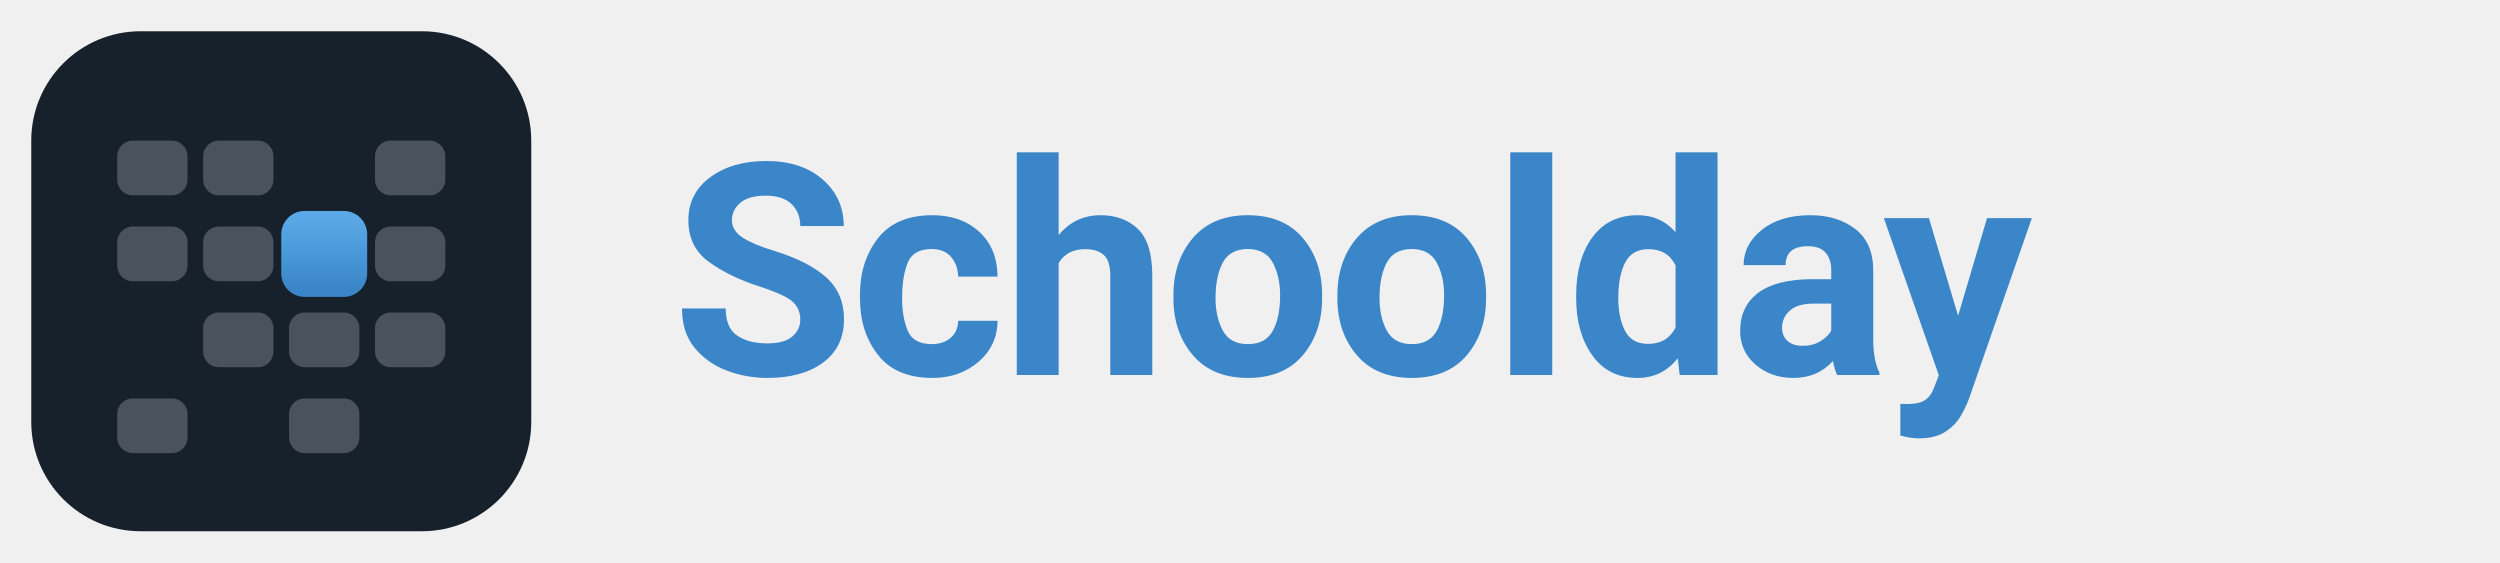
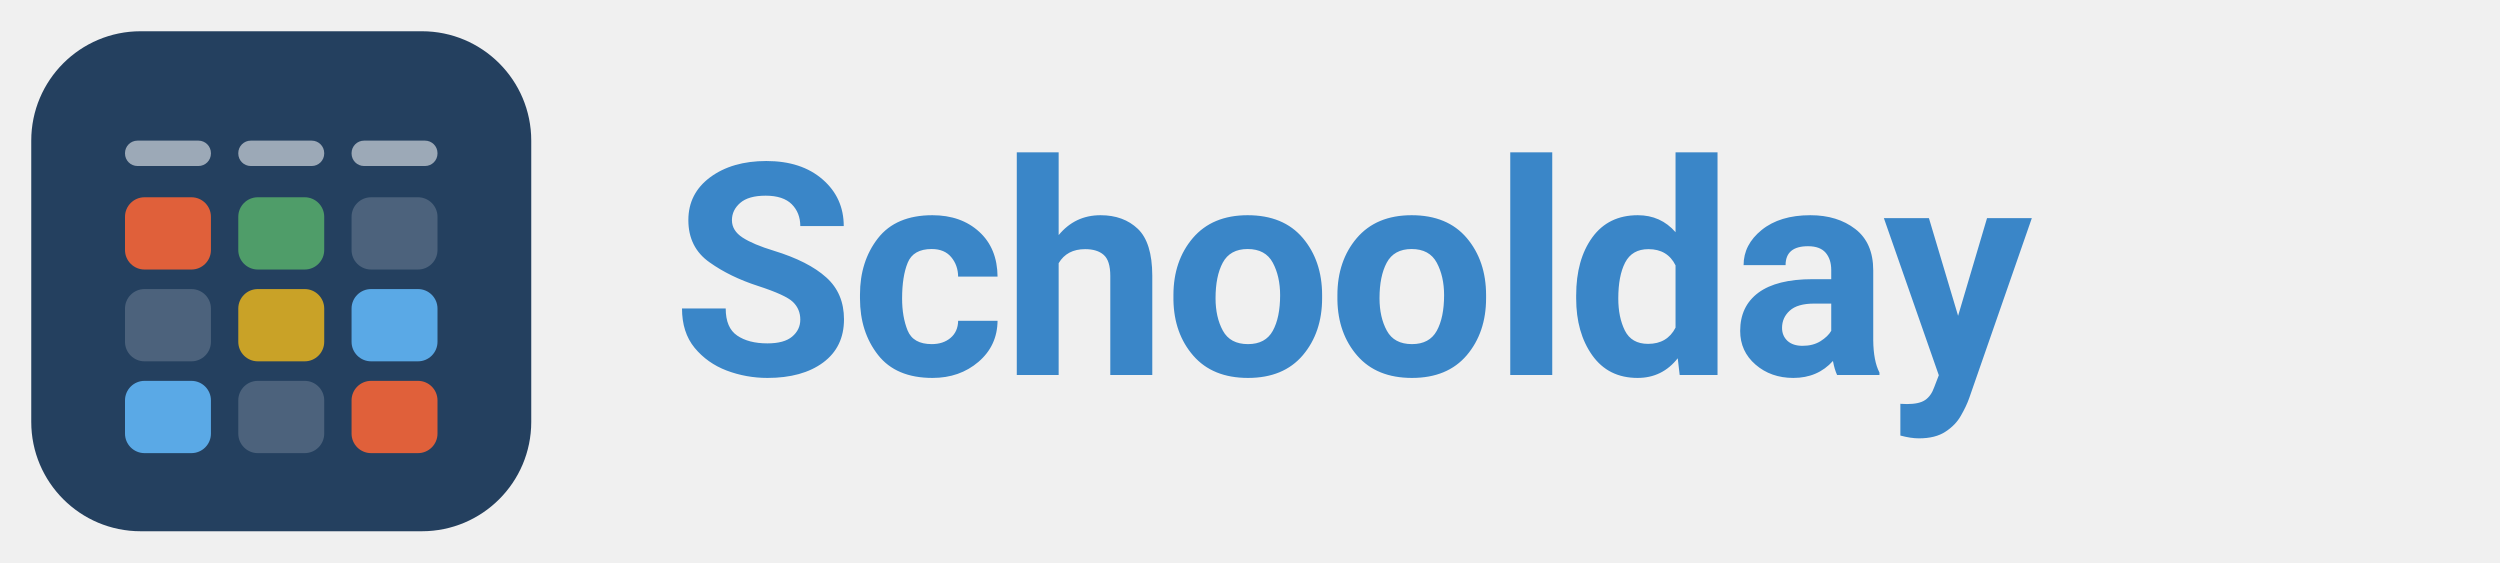
<svg xmlns="http://www.w3.org/2000/svg" viewBox="0 0 320 72" width="640" height="144" role="img" aria-label="Schoolday">
-   <defs>
-     <linearGradient id="now" x1="38" y1="24" x2="38" y2="33" gradientUnits="userSpaceOnUse">
-       <stop offset="0" stop-color="#5aa9e6" />
-       <stop offset="1" stop-color="#3a86c8" />
-     </linearGradient>
-   </defs>
  <g transform="translate(4 4)">
-     <rect width="64" height="64" rx="14" fill="#16212b" />
-     <g fill="#f0f4f8" fill-opacity=".24">
-       <rect x="11" y="14" width="9" height="7" rx="2" />
-       <rect x="22" y="14" width="9" height="7" rx="2" />
-       <rect x="44" y="14" width="9" height="7" rx="2" />
-       <rect x="11" y="25" width="9" height="7" rx="2" />
-       <rect x="22" y="25" width="9" height="7" rx="2" />
-       <rect x="44" y="25" width="9" height="7" rx="2" />
-       <rect x="22" y="36" width="9" height="7" rx="2" />
-       <rect x="33" y="36" width="9" height="7" rx="2" />
-       <rect x="44" y="36" width="9" height="7" rx="2" />
-       <rect x="11" y="47" width="9" height="7" rx="2" />
-       <rect x="33" y="47" width="9" height="7" rx="2" />
+     <rect width="64" height="64" rx="14" fill="#24405f" />
+     <g fill="#ffffff" fill-opacity=".55">
+       <rect x="12" y="14" width="11" height="3.25" rx="1.6" />
+       <rect x="26.5" y="14" width="11" height="3.25" rx="1.6" />
+       <rect x="41" y="14" width="11" height="3.25" rx="1.6" />
    </g>
-     <rect x="32" y="23" width="11" height="11" rx="3" fill="url(#now)" />
+     <g>
+       <rect x="12" y="21.25" width="11" height="9.25" rx="2.5" fill="#e0603a" />
+       <rect x="26.5" y="21.25" width="11" height="9.25" rx="2.5" fill="#4f9d69" />
+       <rect x="41" y="21.25" width="11" height="9.25" rx="2.5" fill="#ffffff" fill-opacity=".18" />
+       <rect x="12" y="33" width="11" height="9.25" rx="2.5" fill="#ffffff" fill-opacity=".18" />
+       <rect x="26.5" y="33" width="11" height="9.25" rx="2.5" fill="#c9a227" />
+       <rect x="41" y="33" width="11" height="9.25" rx="2.5" fill="#5aa9e6" />
+       <rect x="12" y="44.75" width="11" height="9.25" rx="2.5" fill="#5aa9e6" />
+       <rect x="26.5" y="44.75" width="11" height="9.25" rx="2.5" fill="#ffffff" fill-opacity=".18" />
+       <rect x="41" y="44.75" width="11" height="9.25" rx="2.5" fill="#e0603a" />
+     </g>
  </g>
  <text x="86" y="48" font-family="system-ui, -apple-system, 'Segoe UI', Roboto, 'Helvetica Neue', Arial, sans-serif" font-size="38" font-weight="600" letter-spacing="-0.5" fill="#3a86c8">Schoolday</text>
</svg>
